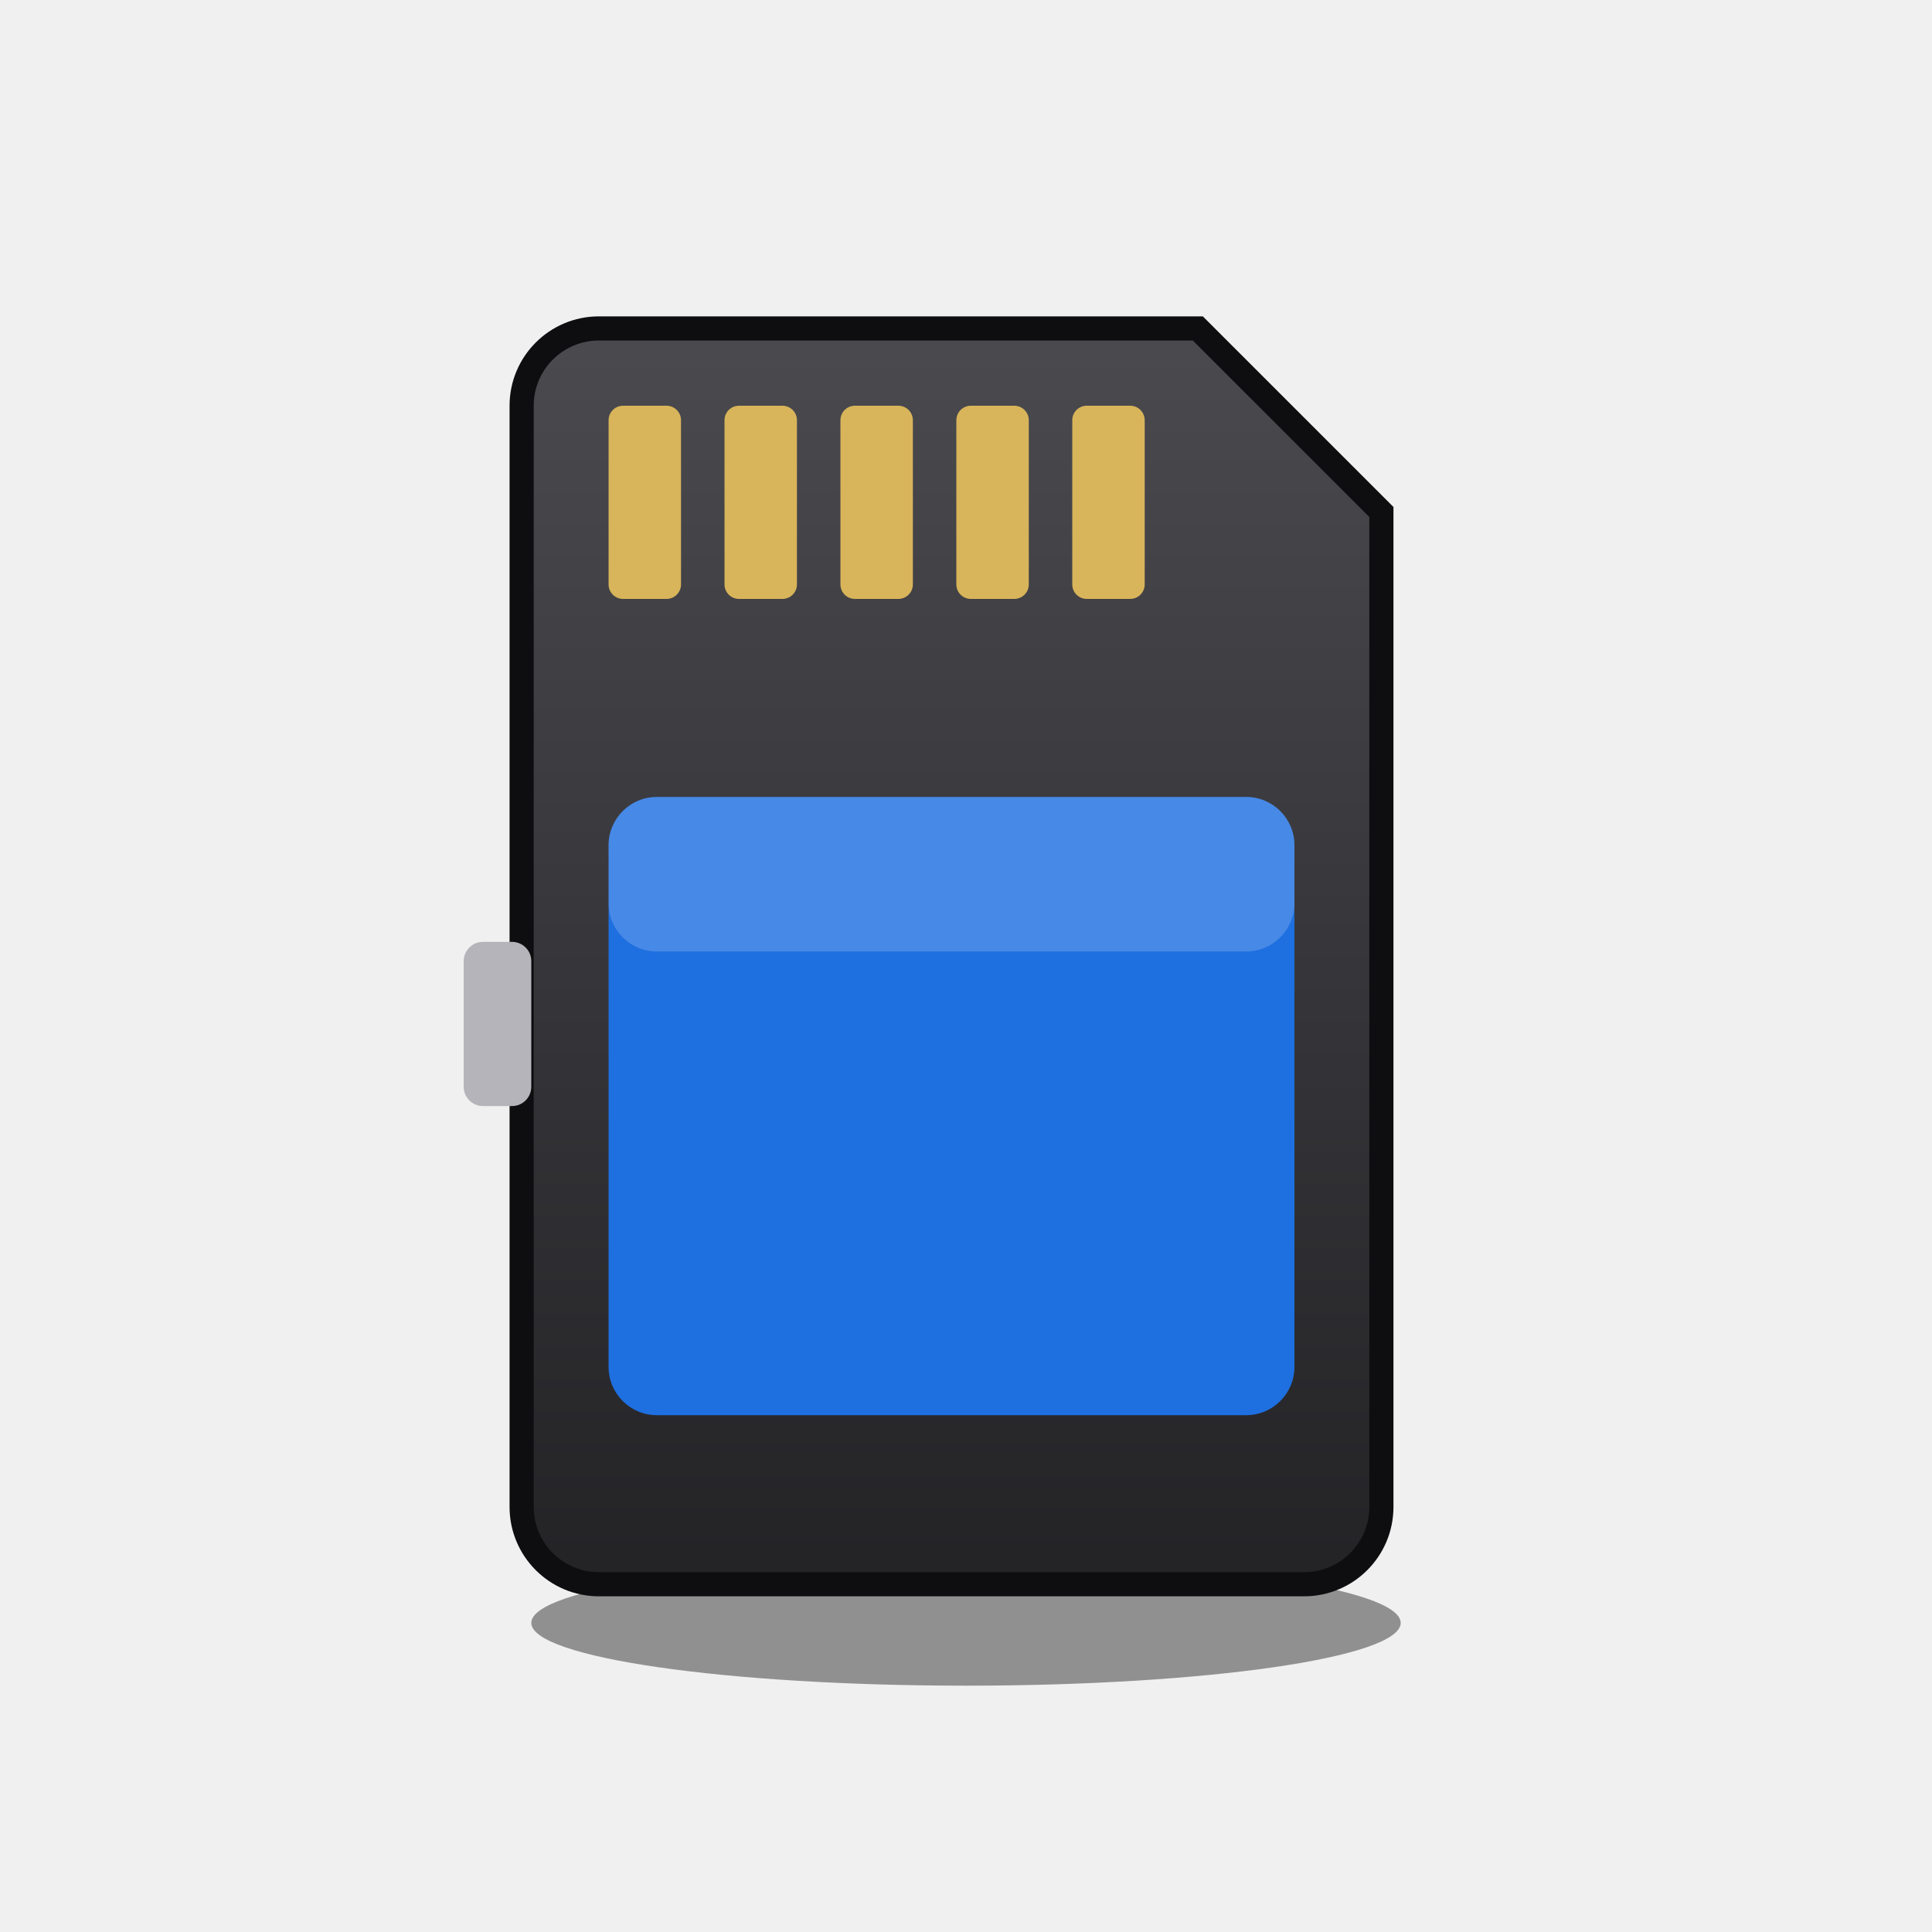
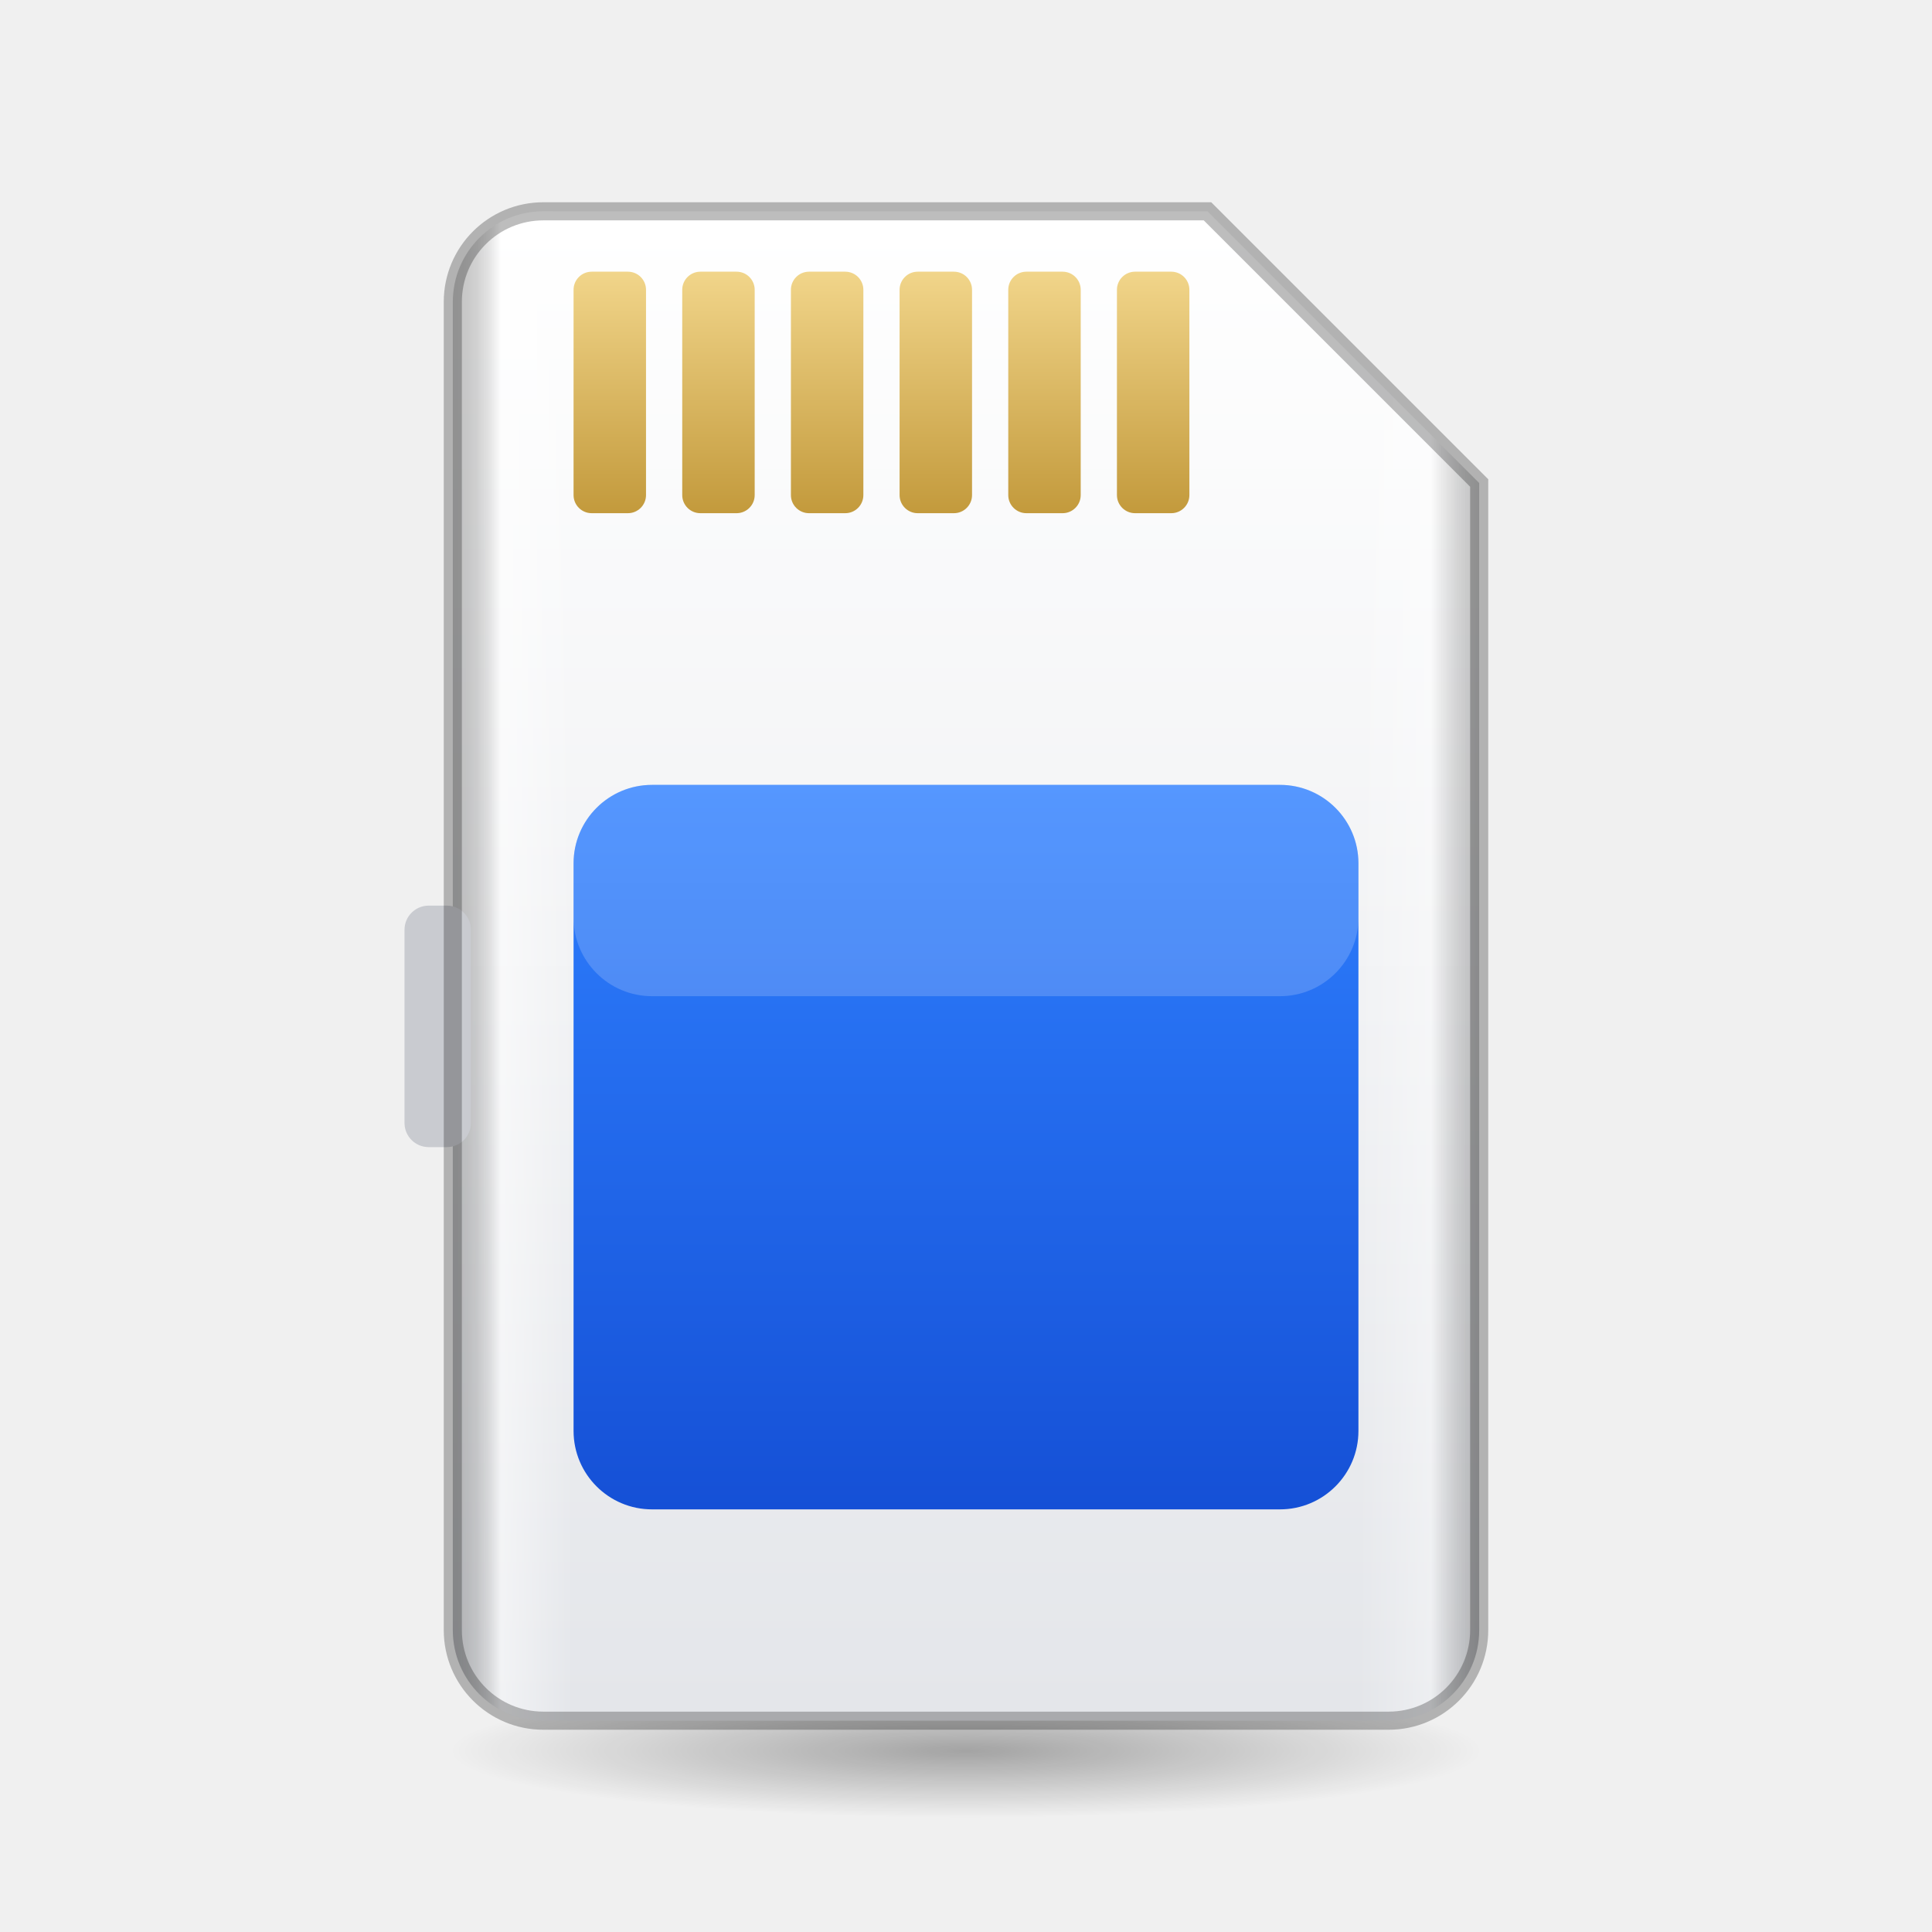
- <svg xmlns="http://www.w3.org/2000/svg" width="128" height="128" viewBox="0 0 40 40">
-   <svg y="4" width="40" height="32" viewBox="0 0 40 32">
-     <defs>
-       <linearGradient id="card" x1="0" y1="0" x2="0" y2="1">
-         <stop offset="0" stop-color="#4a4a4f" />
-         <stop offset="1" stop-color="#232326" />
-       </linearGradient>
-     </defs>
-     <ellipse cx="20" cy="29.6" rx="9" ry="1.3" fill="#000000" fill-opacity="0.4" />
-     <path d="M12.4 2.8h12.4l3.8 3.8v20.6a1.6 1.6 0 0 1-1.6 1.6H12.4a1.6 1.6 0 0 1-1.6-1.6V4.4a1.6 1.6 0 0 1 1.6-1.6z" fill="url(#card)" stroke="#0e0e10" stroke-width="0.5" />
-     <g fill="#d8b45a">
-       <rect x="12.6" y="4.4" width="1.5" height="4" rx="0.3" />
-       <rect x="15" y="4.4" width="1.5" height="4" rx="0.3" />
-       <rect x="17.4" y="4.4" width="1.5" height="4" rx="0.3" />
-       <rect x="19.8" y="4.4" width="1.5" height="4" rx="0.3" />
-       <rect x="22.2" y="4.4" width="1.5" height="4" rx="0.3" />
-     </g>
-     <rect x="12.6" y="12.5" width="14.2" height="12.8" rx="1" fill="#1e6fe0" />
-     <rect x="12.6" y="12.5" width="14.2" height="3.2" rx="1" fill="#ffffff" fill-opacity="0.18" />
-     <rect x="9.6" y="15.5" width="1.4" height="3.4" rx="0.4" fill="#b4b4ba" />
-   </svg>
+ <svg xmlns="http://www.w3.org/2000/svg" width="128" height="128" viewBox="0 0 64 64">
+   <defs>
+     <linearGradient id="alu" x1="0" y1="0" x2="0" y2="1">
+       <stop offset="0" stop-color="#f2f3f5" />
+       <stop offset=".55" stop-color="#d3d5d9" />
+       <stop offset="1" stop-color="#b3b5ba" />
+     </linearGradient>
+     <linearGradient id="alu-dark" x1="0" y1="0" x2="0" y2="1">
+       <stop offset="0" stop-color="#d6d8dc" />
+       <stop offset="1" stop-color="#9c9ea3" />
+     </linearGradient>
+     <linearGradient id="side" x1="0" y1="0" x2="1" y2="0">
+       <stop offset="0" stop-color="#000000" stop-opacity=".22" />
+       <stop offset=".05" stop-color="#ffffff" stop-opacity=".5" />
+       <stop offset=".12" stop-color="#ffffff" stop-opacity="0" />
+       <stop offset=".88" stop-color="#ffffff" stop-opacity="0" />
+       <stop offset=".95" stop-color="#ffffff" stop-opacity=".35" />
+       <stop offset="1" stop-color="#000000" stop-opacity=".24" />
+     </linearGradient>
+     <linearGradient id="lip" x1="0" y1="0" x2="0" y2="1">
+       <stop offset="0" stop-color="#c4c6cb" />
+       <stop offset="1" stop-color="#8c8e93" />
+     </linearGradient>
+     <linearGradient id="lip-white" x1="0" y1="0" x2="0" y2="1">
+       <stop offset="0" stop-color="#e2e4e8" />
+       <stop offset="1" stop-color="#c3c6cc" />
+     </linearGradient>
+     <linearGradient id="plastic" x1="0" y1="0" x2="0" y2="1">
+       <stop offset="0" stop-color="#ffffff" />
+       <stop offset="1" stop-color="#e4e6ea" />
+     </linearGradient>
+     <linearGradient id="steel" x1="0" y1="0" x2="1" y2="1">
+       <stop offset="0" stop-color="#e9eaed" />
+       <stop offset=".5" stop-color="#a9abb1" />
+       <stop offset="1" stop-color="#d8d9dd" />
+     </linearGradient>
+     <linearGradient id="glass" x1="0" y1="0" x2="0" y2="1">
+       <stop offset="0" stop-color="#2a2d34" />
+       <stop offset="1" stop-color="#0b0c0f" />
+     </linearGradient>
+     <linearGradient id="wall" x1="0" y1="0" x2="1" y2="1">
+       <stop offset="0" stop-color="#1d6bff" />
+       <stop offset=".5" stop-color="#7a3cff" />
+       <stop offset="1" stop-color="#ff5a7a" />
+     </linearGradient>
+     <linearGradient id="label" x1="0" y1="0" x2="0" y2="1">
+       <stop offset="0" stop-color="#2f80ff" />
+       <stop offset="1" stop-color="#1550d6" />
+     </linearGradient>
+     <linearGradient id="gold" x1="0" y1="0" x2="0" y2="1">
+       <stop offset="0" stop-color="#f1d58a" />
+       <stop offset="1" stop-color="#c39a3c" />
+     </linearGradient>
+     <radialGradient id="cone" cx=".42" cy=".38" r=".7">
+       <stop offset="0" stop-color="#4a4d54" />
+       <stop offset="1" stop-color="#121316" />
+     </radialGradient>
+     <radialGradient id="lens" cx=".4" cy=".35" r=".7">
+       <stop offset="0" stop-color="#3a5fae" />
+       <stop offset=".6" stop-color="#14203d" />
+       <stop offset="1" stop-color="#05070c" />
+     </radialGradient>
+     <radialGradient id="disc" cx=".5" cy=".5" r=".5">
+       <stop offset=".2" stop-color="#f7f8fa" />
+       <stop offset="1" stop-color="#b9bcc3" />
+     </radialGradient>
+     <linearGradient id="sheen" x1="0" y1="0" x2="1" y2="1">
+       <stop offset=".2" stop-color="#ff7ad9" stop-opacity="0" />
+       <stop offset=".38" stop-color="#ff7ad9" stop-opacity=".4" />
+       <stop offset=".52" stop-color="#5fd3ff" stop-opacity=".4" />
+       <stop offset=".66" stop-color="#9dff7a" stop-opacity=".32" />
+       <stop offset=".82" stop-color="#ffe066" stop-opacity="0" />
+     </linearGradient>
+     <radialGradient id="shadow" cx=".5" cy=".5" r=".5">
+       <stop offset="0" stop-color="#000000" stop-opacity=".32" />
+       <stop offset="1" stop-color="#000000" stop-opacity="0" />
+     </radialGradient>
+   </defs>
+   <ellipse cx="32" cy="58" rx="17" ry="2.21" fill="url(#shadow)" />
+   <path d="M18 7h22l9 9v38a3 3 0 0 1-3 3H18a3 3 0 0 1-3-3V10a3 3 0 0 1 3-3z" fill="url(#plastic)" />
+   <path d="M18 7h22l9 9v38a3 3 0 0 1-3 3H18a3 3 0 0 1-3-3V10a3 3 0 0 1 3-3z" fill="url(#side)" />
+   <rect x="19.0" y="9" width="2.4" height="8" rx=".6" fill="url(#gold)" />
+   <rect x="22.6" y="9" width="2.4" height="8" rx=".6" fill="url(#gold)" />
+   <rect x="26.2" y="9" width="2.4" height="8" rx=".6" fill="url(#gold)" />
+   <rect x="29.8" y="9" width="2.4" height="8" rx=".6" fill="url(#gold)" />
+   <rect x="33.4" y="9" width="2.4" height="8" rx=".6" fill="url(#gold)" />
+   <rect x="37.0" y="9" width="2.4" height="8" rx=".6" fill="url(#gold)" />
+   <rect x="19" y="26" width="26" height="24" rx="2.6" fill="url(#label)" />
+   <rect x="19" y="26" width="26" height="7" rx="2.6" fill="#ffffff" fill-opacity=".18" />
+   <rect x="13.4" y="30" width="2.2" height="8" rx=".8" fill="#c9cbd0" />
+   <path d="M18 7h22l9 9v38a3 3 0 0 1-3 3H18a3 3 0 0 1-3-3V10a3 3 0 0 1 3-3z" fill="none" stroke="#000000" stroke-opacity=".26" stroke-width=".6" />
</svg>
